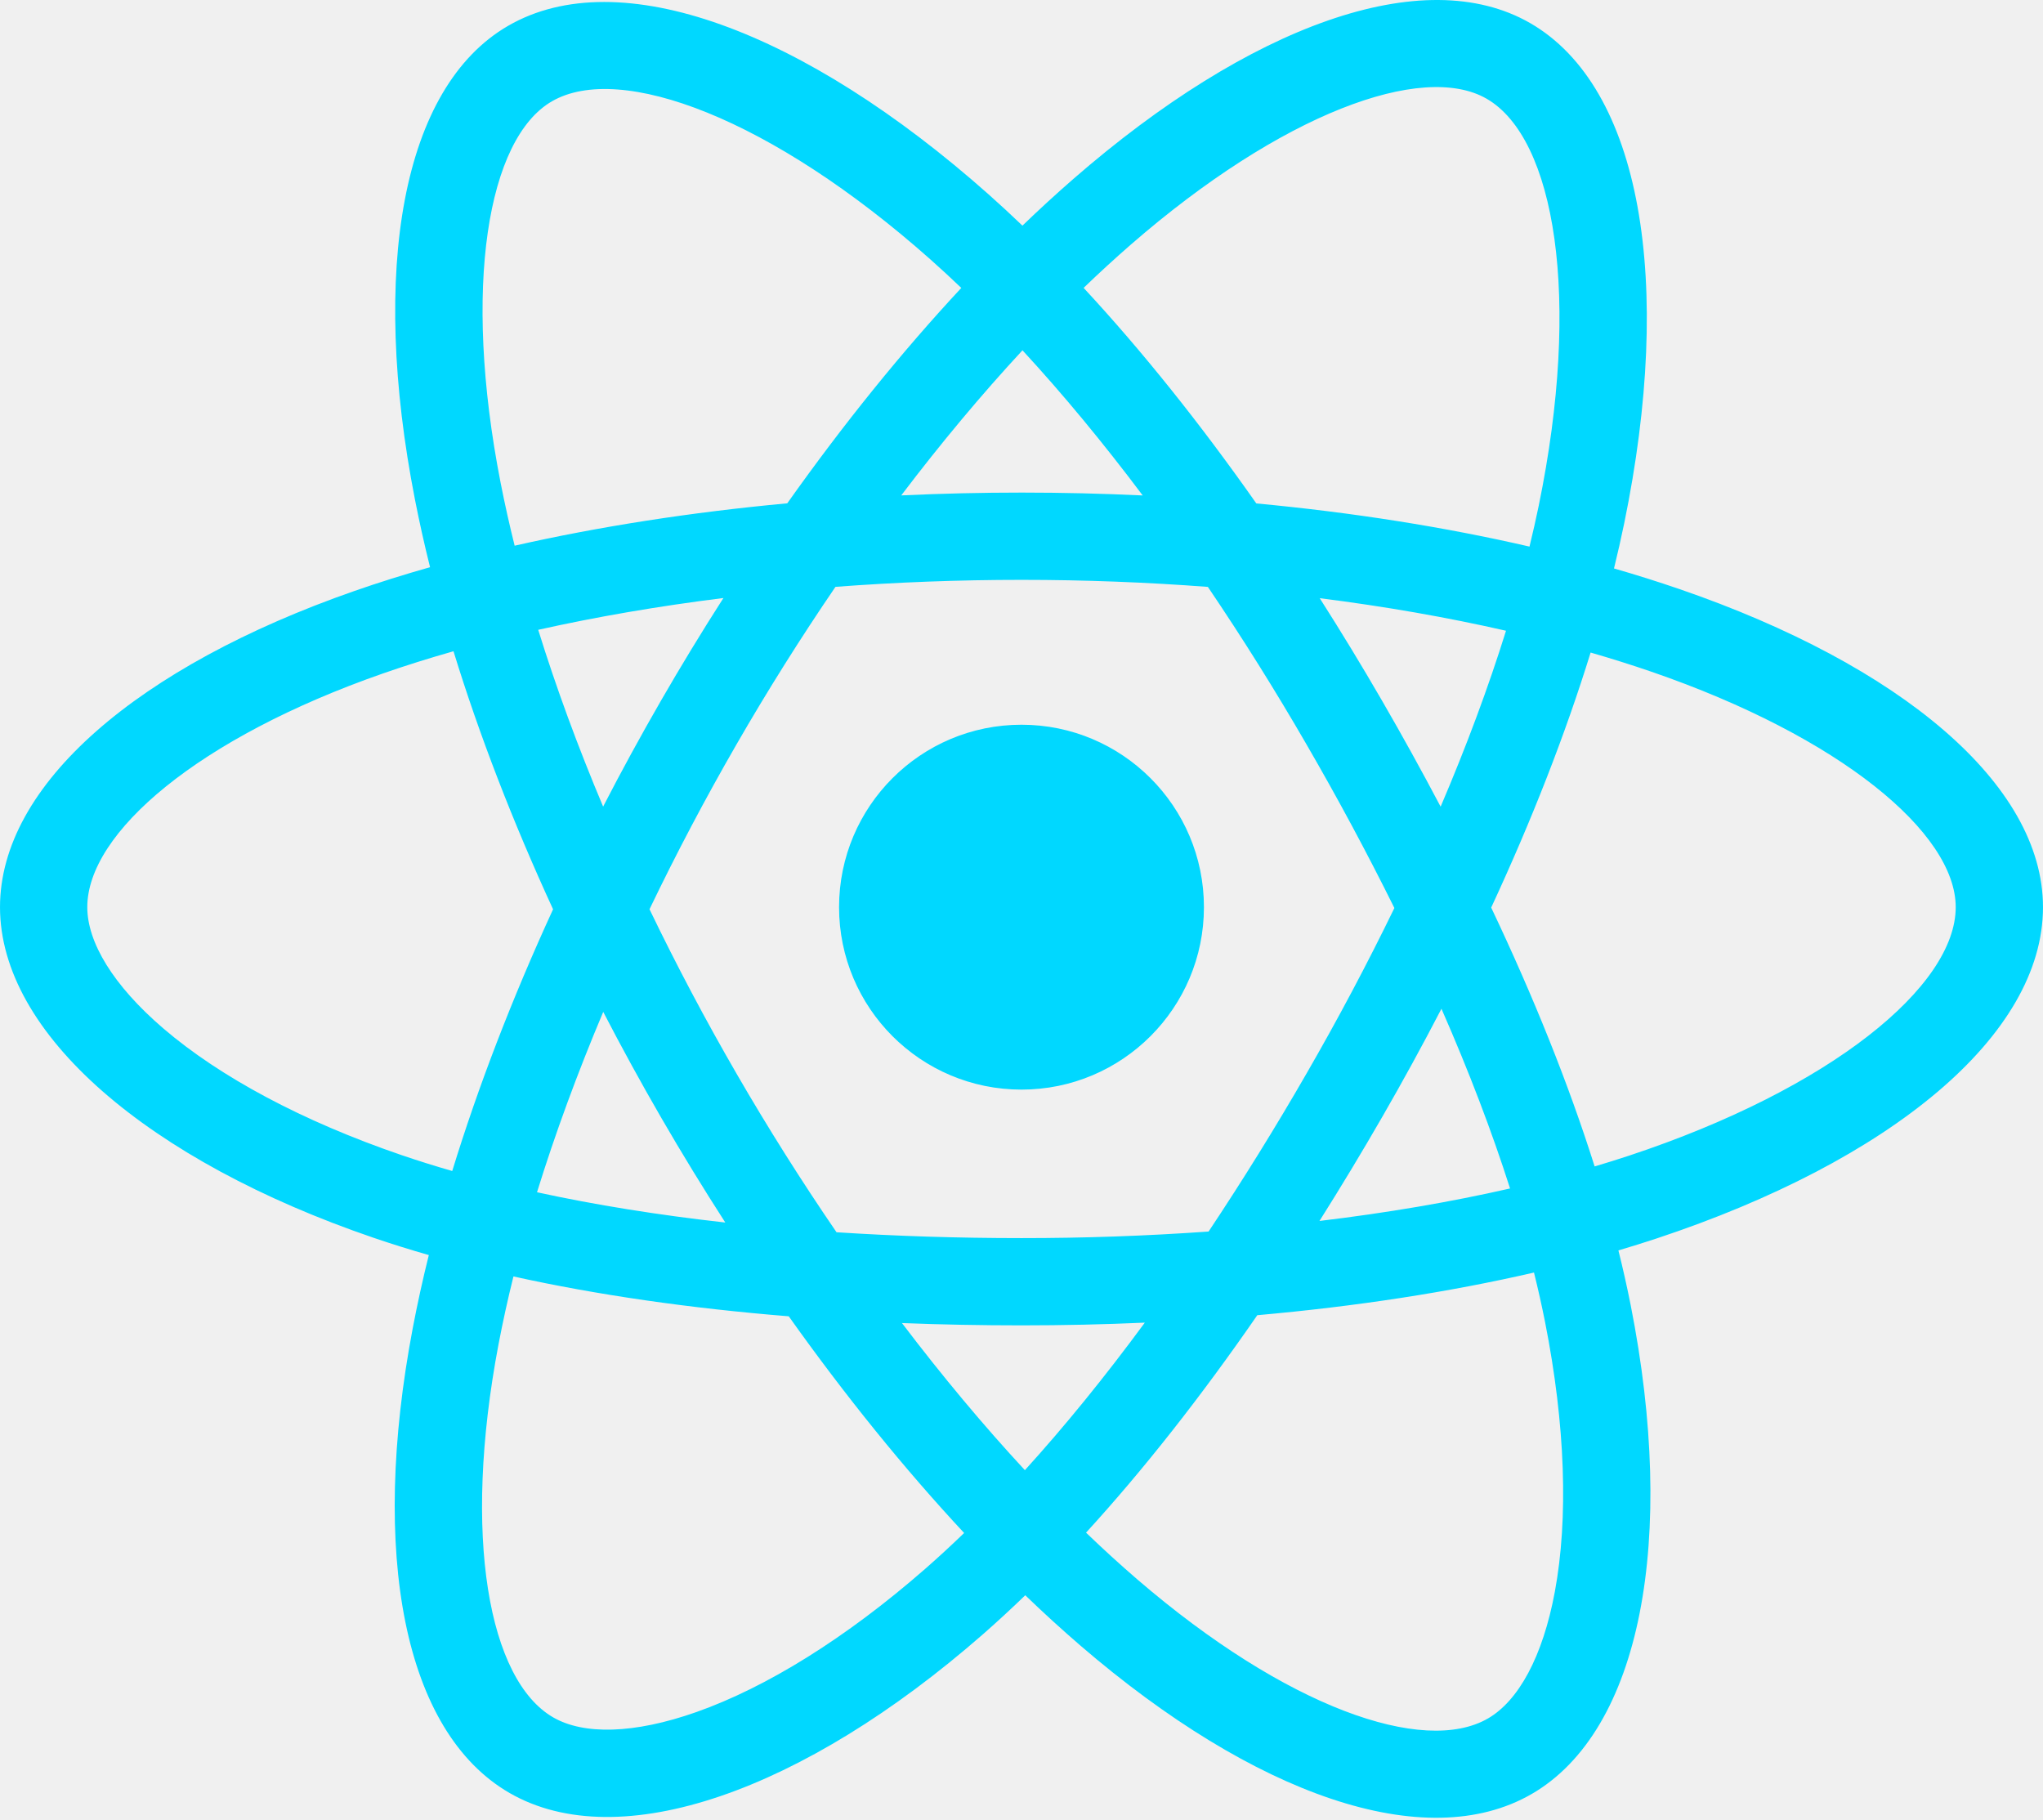
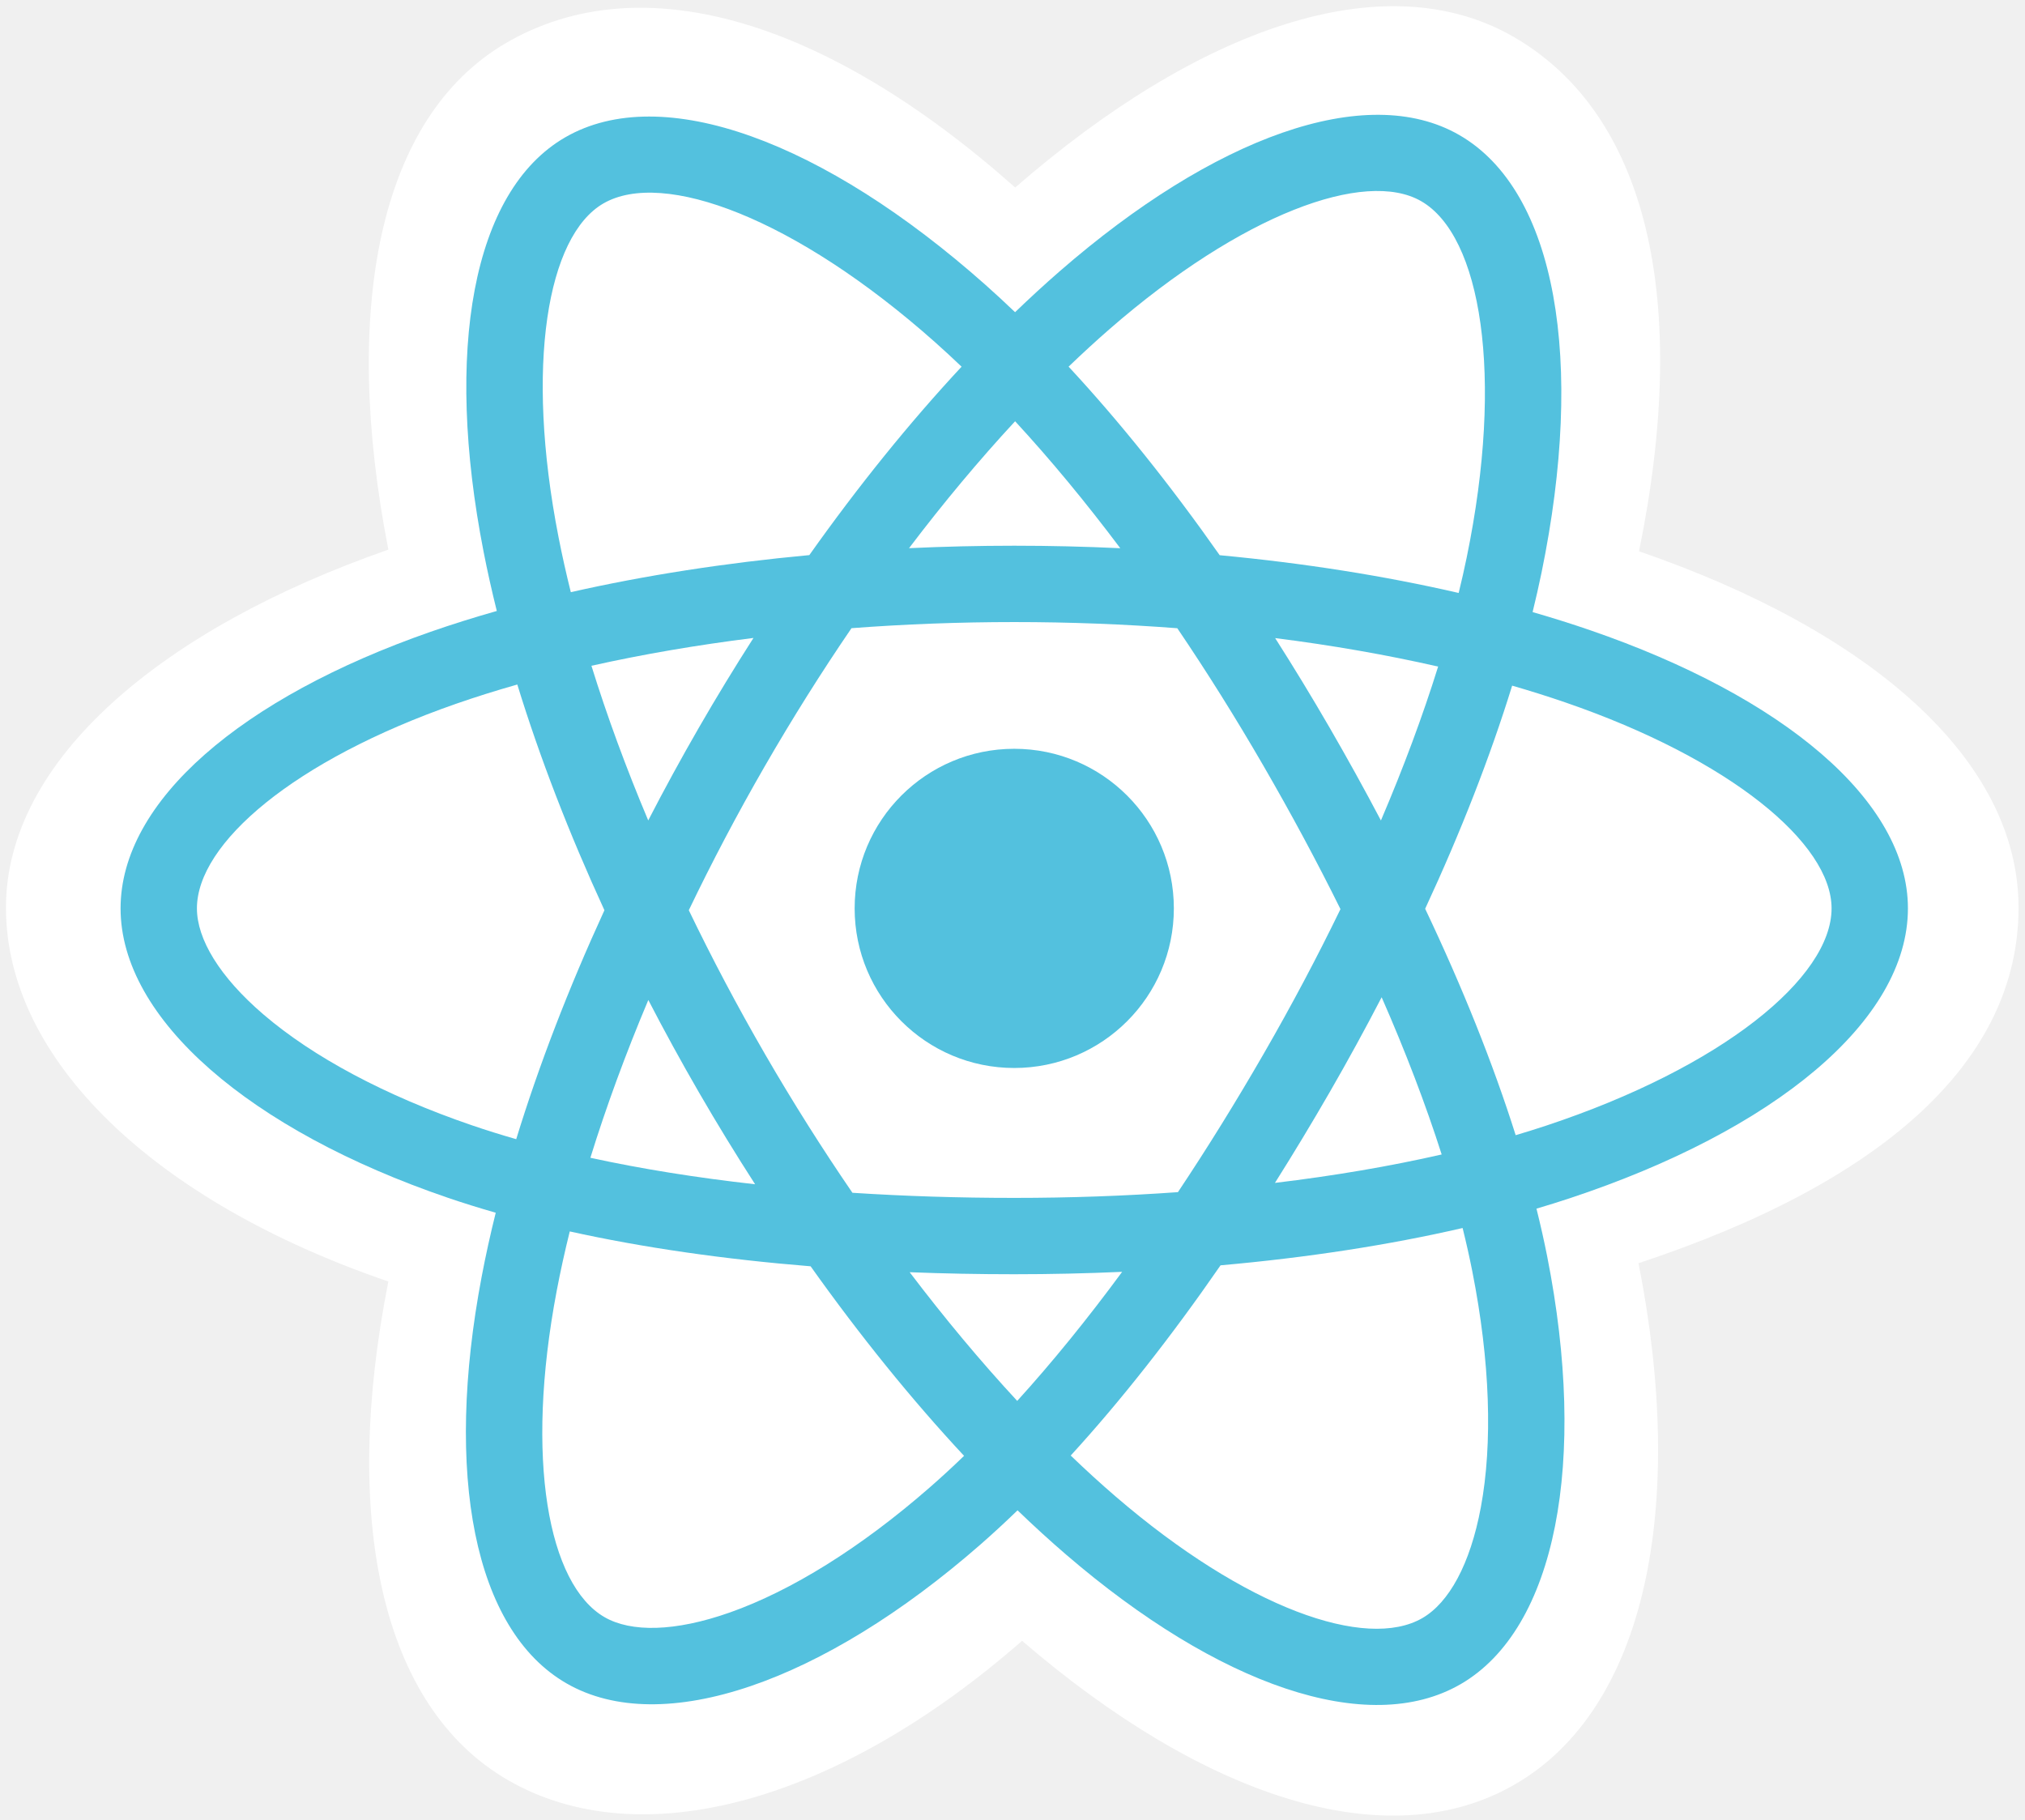
- <svg xmlns="http://www.w3.org/2000/svg" aria-hidden="true" role="img" class="iconify iconify--logos" width="35.93" height="32" preserveAspectRatio="xMidYMid meet" viewBox="0 0 256 228">
-   <path fill="#00D8FF" d="M210.483 73.824a171.49 171.49 0 0 0-8.24-2.597c.465-1.9.893-3.777 1.273-5.621c6.238-30.281 2.16-54.676-11.769-62.708c-13.355-7.7-35.196.329-57.254 19.526a171.23 171.23 0 0 0-6.375 5.848a155.866 155.866 0 0 0-4.241-3.917C100.759 3.829 77.587-4.822 63.673 3.233C50.33 10.957 46.379 33.89 51.995 62.588a170.974 170.974 0 0 0 1.892 8.48c-3.28.932-6.445 1.924-9.474 2.98C17.309 83.498 0 98.307 0 113.668c0 15.865 18.582 31.778 46.812 41.427a145.52 145.52 0 0 0 6.921 2.165a167.467 167.467 0 0 0-2.01 9.138c-5.354 28.2-1.173 50.591 12.134 58.266c13.744 7.926 36.812-.22 59.273-19.855a145.567 145.567 0 0 0 5.342-4.923a168.064 168.064 0 0 0 6.92 6.314c21.758 18.722 43.246 26.282 56.54 18.586c13.731-7.949 18.194-32.003 12.4-61.268a145.016 145.016 0 0 0-1.535-6.842c1.62-.48 3.21-.974 4.76-1.488c29.348-9.723 48.443-25.443 48.443-41.52c0-15.417-17.868-30.326-45.517-39.844Zm-6.365 70.984c-1.4.463-2.836.91-4.3 1.345c-3.24-10.257-7.612-21.163-12.963-32.432c5.106-11 9.31-21.767 12.459-31.957c2.619.758 5.16 1.557 7.61 2.4c23.69 8.156 38.14 20.213 38.14 29.504c0 9.896-15.606 22.743-40.946 31.14Zm-10.514 20.834c2.562 12.94 2.927 24.64 1.23 33.787c-1.524 8.219-4.59 13.698-8.382 15.893c-8.067 4.67-25.32-1.4-43.927-17.412a156.726 156.726 0 0 1-6.437-5.87c7.214-7.889 14.423-17.06 21.459-27.246c12.376-1.098 24.068-2.894 34.671-5.345a134.17 134.17 0 0 1 1.386 6.193ZM87.276 214.515c-7.882 2.783-14.16 2.863-17.955.675c-8.075-4.657-11.432-22.636-6.853-46.752a156.923 156.923 0 0 1 1.869-8.499c10.486 2.32 22.093 3.988 34.498 4.994c7.084 9.967 14.501 19.128 21.976 27.15a134.668 134.668 0 0 1-4.877 4.492c-9.933 8.682-19.886 14.842-28.658 17.94ZM50.35 144.747c-12.483-4.267-22.792-9.812-29.858-15.863c-6.35-5.437-9.555-10.836-9.555-15.216c0-9.322 13.897-21.212 37.076-29.293c2.813-.98 5.757-1.905 8.812-2.773c3.204 10.42 7.406 21.315 12.477 32.332c-5.137 11.18-9.399 22.249-12.634 32.792a134.718 134.718 0 0 1-6.318-1.979Zm12.378-84.26c-4.811-24.587-1.616-43.134 6.425-47.789c8.564-4.958 27.502 2.111 47.463 19.835a144.318 144.318 0 0 1 3.841 3.545c-7.438 7.987-14.787 17.08-21.808 26.988c-12.04 1.116-23.565 2.908-34.161 5.309a160.342 160.342 0 0 1-1.76-7.887Zm110.427 27.268a347.8 347.8 0 0 0-7.785-12.803c8.168 1.033 15.994 2.404 23.343 4.08c-2.206 7.072-4.956 14.465-8.193 22.045a381.151 381.151 0 0 0-7.365-13.322Zm-45.032-43.861c5.044 5.465 10.096 11.566 15.065 18.186a322.04 322.04 0 0 0-30.257-.006c4.974-6.559 10.069-12.652 15.192-18.18ZM82.802 87.83a323.167 323.167 0 0 0-7.227 13.238c-3.184-7.553-5.909-14.98-8.134-22.152c7.304-1.634 15.093-2.97 23.209-3.984a321.524 321.524 0 0 0-7.848 12.897Zm8.081 65.352c-8.385-.936-16.291-2.203-23.593-3.793c2.26-7.3 5.045-14.885 8.298-22.6a321.187 321.187 0 0 0 7.257 13.246c2.594 4.48 5.28 8.868 8.038 13.147Zm37.542 31.03c-5.184-5.592-10.354-11.779-15.403-18.433c4.902.192 9.899.29 14.978.29c5.218 0 10.376-.117 15.453-.343c-4.985 6.774-10.018 12.97-15.028 18.486Zm52.198-57.817c3.422 7.8 6.306 15.345 8.596 22.52c-7.422 1.694-15.436 3.058-23.88 4.071a382.417 382.417 0 0 0 7.859-13.026a347.403 347.403 0 0 0 7.425-13.565Zm-16.898 8.101a358.557 358.557 0 0 1-12.281 19.815a329.4 329.4 0 0 1-23.444.823c-7.967 0-15.716-.248-23.178-.732a310.202 310.202 0 0 1-12.513-19.846h.001a307.41 307.41 0 0 1-10.923-20.627a310.278 310.278 0 0 1 10.89-20.637l-.001.001a307.318 307.318 0 0 1 12.413-19.761c7.613-.576 15.42-.876 23.31-.876H128c7.926 0 15.743.303 23.354.883a329.357 329.357 0 0 1 12.335 19.695a358.489 358.489 0 0 1 11.036 20.54a329.472 329.472 0 0 1-11 20.722Zm22.56-122.124c8.572 4.944 11.906 24.881 6.52 51.026c-.344 1.668-.73 3.367-1.15 5.09c-10.622-2.452-22.155-4.275-34.23-5.408c-7.034-10.017-14.323-19.124-21.64-27.008a160.789 160.789 0 0 1 5.888-5.4c18.9-16.447 36.564-22.941 44.612-18.3ZM128 90.808c12.625 0 22.86 10.235 22.86 22.86s-10.235 22.86-22.86 22.86s-22.86-10.235-22.86-22.86s10.235-22.86 22.86-22.86Z" />
+ <svg xmlns="http://www.w3.org/2000/svg" width="256px" height="230px" viewBox="0 0 256 230" version="1.1" preserveAspectRatio="xMidYMid">
+   <path d="M0.754,114.75 C0.754,133.965 19.517,151.902 49.097,162.013 C43.19,191.75 48.039,215.719 64.233,225.058 C80.878,234.657 105.676,228.013 129.213,207.439 C152.156,227.182 175.344,234.952 191.523,225.586 C208.152,215.959 213.21,190.365 207.14,159.699 C237.95,149.513 255.184,134.218 255.184,114.75 C255.184,95.981 236.387,79.744 207.205,69.698 C213.74,37.765 208.203,14.378 191.338,4.653 C175.079,-4.723 151.622,3.449 128.342,23.709 C104.123,2.205 80.897,-4.361 64.049,5.392 C47.806,14.795 43.171,39.199 49.097,69.487 C20.515,79.452 0.754,96.057 0.754,114.75 Z" fill="#FFFFFF" />
+   <path d="M201.025,79.674 C198.681,78.867 196.252,78.104 193.751,77.382 C194.162,75.704 194.539,74.049 194.875,72.421 C200.381,45.693 196.781,24.162 184.487,17.073 C172.7,10.275 153.422,17.363 133.952,34.306 C132.08,35.936 130.202,37.661 128.326,39.469 C127.075,38.273 125.827,37.117 124.582,36.011 C104.177,17.893 83.724,10.259 71.443,17.368 C59.667,24.185 56.179,44.427 61.136,69.757 C61.614,72.204 62.174,74.702 62.806,77.242 C59.912,78.064 57.117,78.94 54.443,79.872 C30.521,88.212 15.243,101.284 15.243,114.842 C15.243,128.846 31.644,142.891 56.561,151.408 C58.527,152.08 60.568,152.716 62.67,153.319 C61.988,156.066 61.394,158.759 60.896,161.385 C56.17,186.275 59.861,206.038 71.606,212.813 C83.737,219.808 104.097,212.618 123.923,195.288 C125.49,193.918 127.062,192.465 128.638,190.942 C130.68,192.909 132.719,194.77 134.746,196.515 C153.95,213.04 172.916,219.713 184.651,212.92 C196.77,205.904 200.709,184.673 195.595,158.842 C195.205,156.869 194.75,154.854 194.24,152.803 C195.67,152.38 197.073,151.944 198.442,151.49 C224.346,142.908 241.199,129.033 241.199,114.842 C241.199,101.235 225.429,88.075 201.025,79.674 L201.025,79.674 L201.025,79.674 Z" fill="#53C1DE" />
+   <path d="M195.406,142.328 C194.171,142.737 192.903,143.132 191.611,143.515 C188.751,134.462 184.892,124.835 180.169,114.89 C184.676,105.18 188.386,95.677 191.166,86.682 C193.477,87.351 195.721,88.057 197.883,88.801 C218.792,95.999 231.547,106.642 231.547,114.842 C231.547,123.577 217.772,134.917 195.406,142.328 L195.406,142.328 L195.406,142.328 Z M186.126,160.717 C188.387,172.139 188.71,182.466 187.212,190.539 C185.866,197.793 183.16,202.629 179.814,204.566 C172.693,208.688 157.465,203.33 141.042,189.198 C139.159,187.578 137.263,185.848 135.36,184.017 C141.727,177.054 148.09,168.959 154.301,159.968 C165.224,158.999 175.544,157.414 184.903,155.251 C185.364,157.11 185.773,158.934 186.126,160.717 L186.126,160.717 L186.126,160.717 Z M92.277,203.854 C85.319,206.311 79.778,206.381 76.429,204.45 C69.301,200.339 66.338,184.471 70.38,163.185 C70.843,160.747 71.394,158.243 72.029,155.683 C81.285,157.73 91.53,159.203 102.479,160.091 C108.731,168.888 115.278,176.974 121.876,184.055 C120.435,185.446 118.999,186.771 117.571,188.019 C108.804,195.683 100.019,201.119 92.277,203.854 L92.277,203.854 L92.277,203.854 Z M59.683,142.274 C48.665,138.508 39.566,133.614 33.329,128.273 C27.725,123.474 24.895,118.709 24.895,114.842 C24.895,106.615 37.162,96.12 57.621,88.987 C60.103,88.122 62.702,87.306 65.398,86.54 C68.226,95.737 71.935,105.353 76.411,115.077 C71.877,124.946 68.115,134.715 65.26,144.02 C63.338,143.468 61.475,142.886 59.683,142.274 L59.683,142.274 L59.683,142.274 Z M70.609,67.903 C66.362,46.201 69.182,29.83 76.279,25.722 C83.838,21.346 100.554,27.586 118.172,43.229 C119.298,44.229 120.429,45.276 121.563,46.358 C114.998,53.408 108.511,61.433 102.314,70.179 C91.687,71.164 81.515,72.746 72.162,74.865 C71.574,72.499 71.053,70.175 70.609,67.903 L70.609,67.903 L70.609,67.903 Z M168.076,91.971 C165.84,88.109 163.545,84.338 161.205,80.67 C168.414,81.582 175.322,82.792 181.808,84.272 C179.861,90.513 177.434,97.039 174.576,103.729 C172.527,99.838 170.359,95.914 168.076,91.971 L168.076,91.971 L168.076,91.971 Z M128.329,53.257 C132.781,58.08 137.24,63.466 141.626,69.309 C137.206,69.1 132.732,68.992 128.221,68.992 C123.753,68.992 119.312,69.098 114.92,69.303 C119.31,63.514 123.807,58.136 128.329,53.257 L128.329,53.257 L128.329,53.257 Z M88.327,92.037 C86.094,95.91 83.966,99.812 81.949,103.722 C79.138,97.055 76.733,90.5 74.769,84.17 C81.216,82.727 88.091,81.548 95.254,80.653 C92.881,84.355 90.567,88.153 88.327,92.037 L88.327,92.037 L88.327,92.037 Z M95.46,149.72 C88.059,148.894 81.081,147.775 74.636,146.372 C76.631,139.93 79.089,133.234 81.96,126.424 C83.982,130.331 86.119,134.234 88.366,138.116 L88.366,138.116 C90.655,142.07 93.026,145.943 95.46,149.72 L95.46,149.72 L95.46,149.72 Z M128.596,177.109 C124.021,172.172 119.458,166.712 115.001,160.839 C119.327,161.009 123.738,161.095 128.221,161.095 C132.827,161.095 137.38,160.992 141.861,160.792 C137.461,166.771 133.018,172.24 128.596,177.109 L128.596,177.109 L128.596,177.109 Z M174.668,126.077 C177.689,132.961 180.234,139.621 182.256,145.954 C175.704,147.449 168.631,148.653 161.178,149.547 C163.524,145.83 165.839,141.995 168.115,138.049 C170.416,134.058 172.602,130.06 174.668,126.077 L174.668,126.077 L174.668,126.077 Z M159.753,133.227 C156.221,139.351 152.595,145.198 148.914,150.716 C142.209,151.196 135.281,151.443 128.221,151.443 C121.19,151.443 114.35,151.224 107.763,150.797 C103.934,145.206 100.229,139.342 96.719,133.28 L96.72,133.28 C93.219,127.234 89.998,121.137 87.079,115.074 C89.997,108.997 93.21,102.893 96.69,96.858 L96.69,96.86 C100.179,90.809 103.852,84.973 107.646,79.418 C114.366,78.91 121.257,78.644 128.221,78.644 L128.221,78.644 C135.217,78.644 142.116,78.912 148.834,79.424 C152.571,84.939 156.218,90.756 159.721,96.807 C163.264,102.927 166.519,108.99 169.462,114.937 C166.528,120.986 163.281,127.11 159.753,133.227 L159.753,133.227 L159.753,133.227 Z M179.666,25.435 C187.232,29.799 190.175,47.396 185.421,70.473 C185.118,71.945 184.776,73.445 184.405,74.965 C175.031,72.802 164.851,71.192 154.193,70.192 C147.984,61.351 141.551,53.313 135.092,46.354 C136.829,44.684 138.563,43.091 140.289,41.588 C156.971,27.07 172.562,21.339 179.666,25.435 L179.666,25.435 L179.666,25.435 Z" fill="#FFFFFF" />
+   <path d="M128.221,94.665 C139.365,94.665 148.398,103.699 148.398,114.842 C148.398,125.986 139.365,135.02 128.221,135.02 C117.078,135.02 108.044,125.986 108.044,114.842 C108.044,103.699 117.078,94.665 128.221,94.665" fill="#53C1DE" />
</svg>
